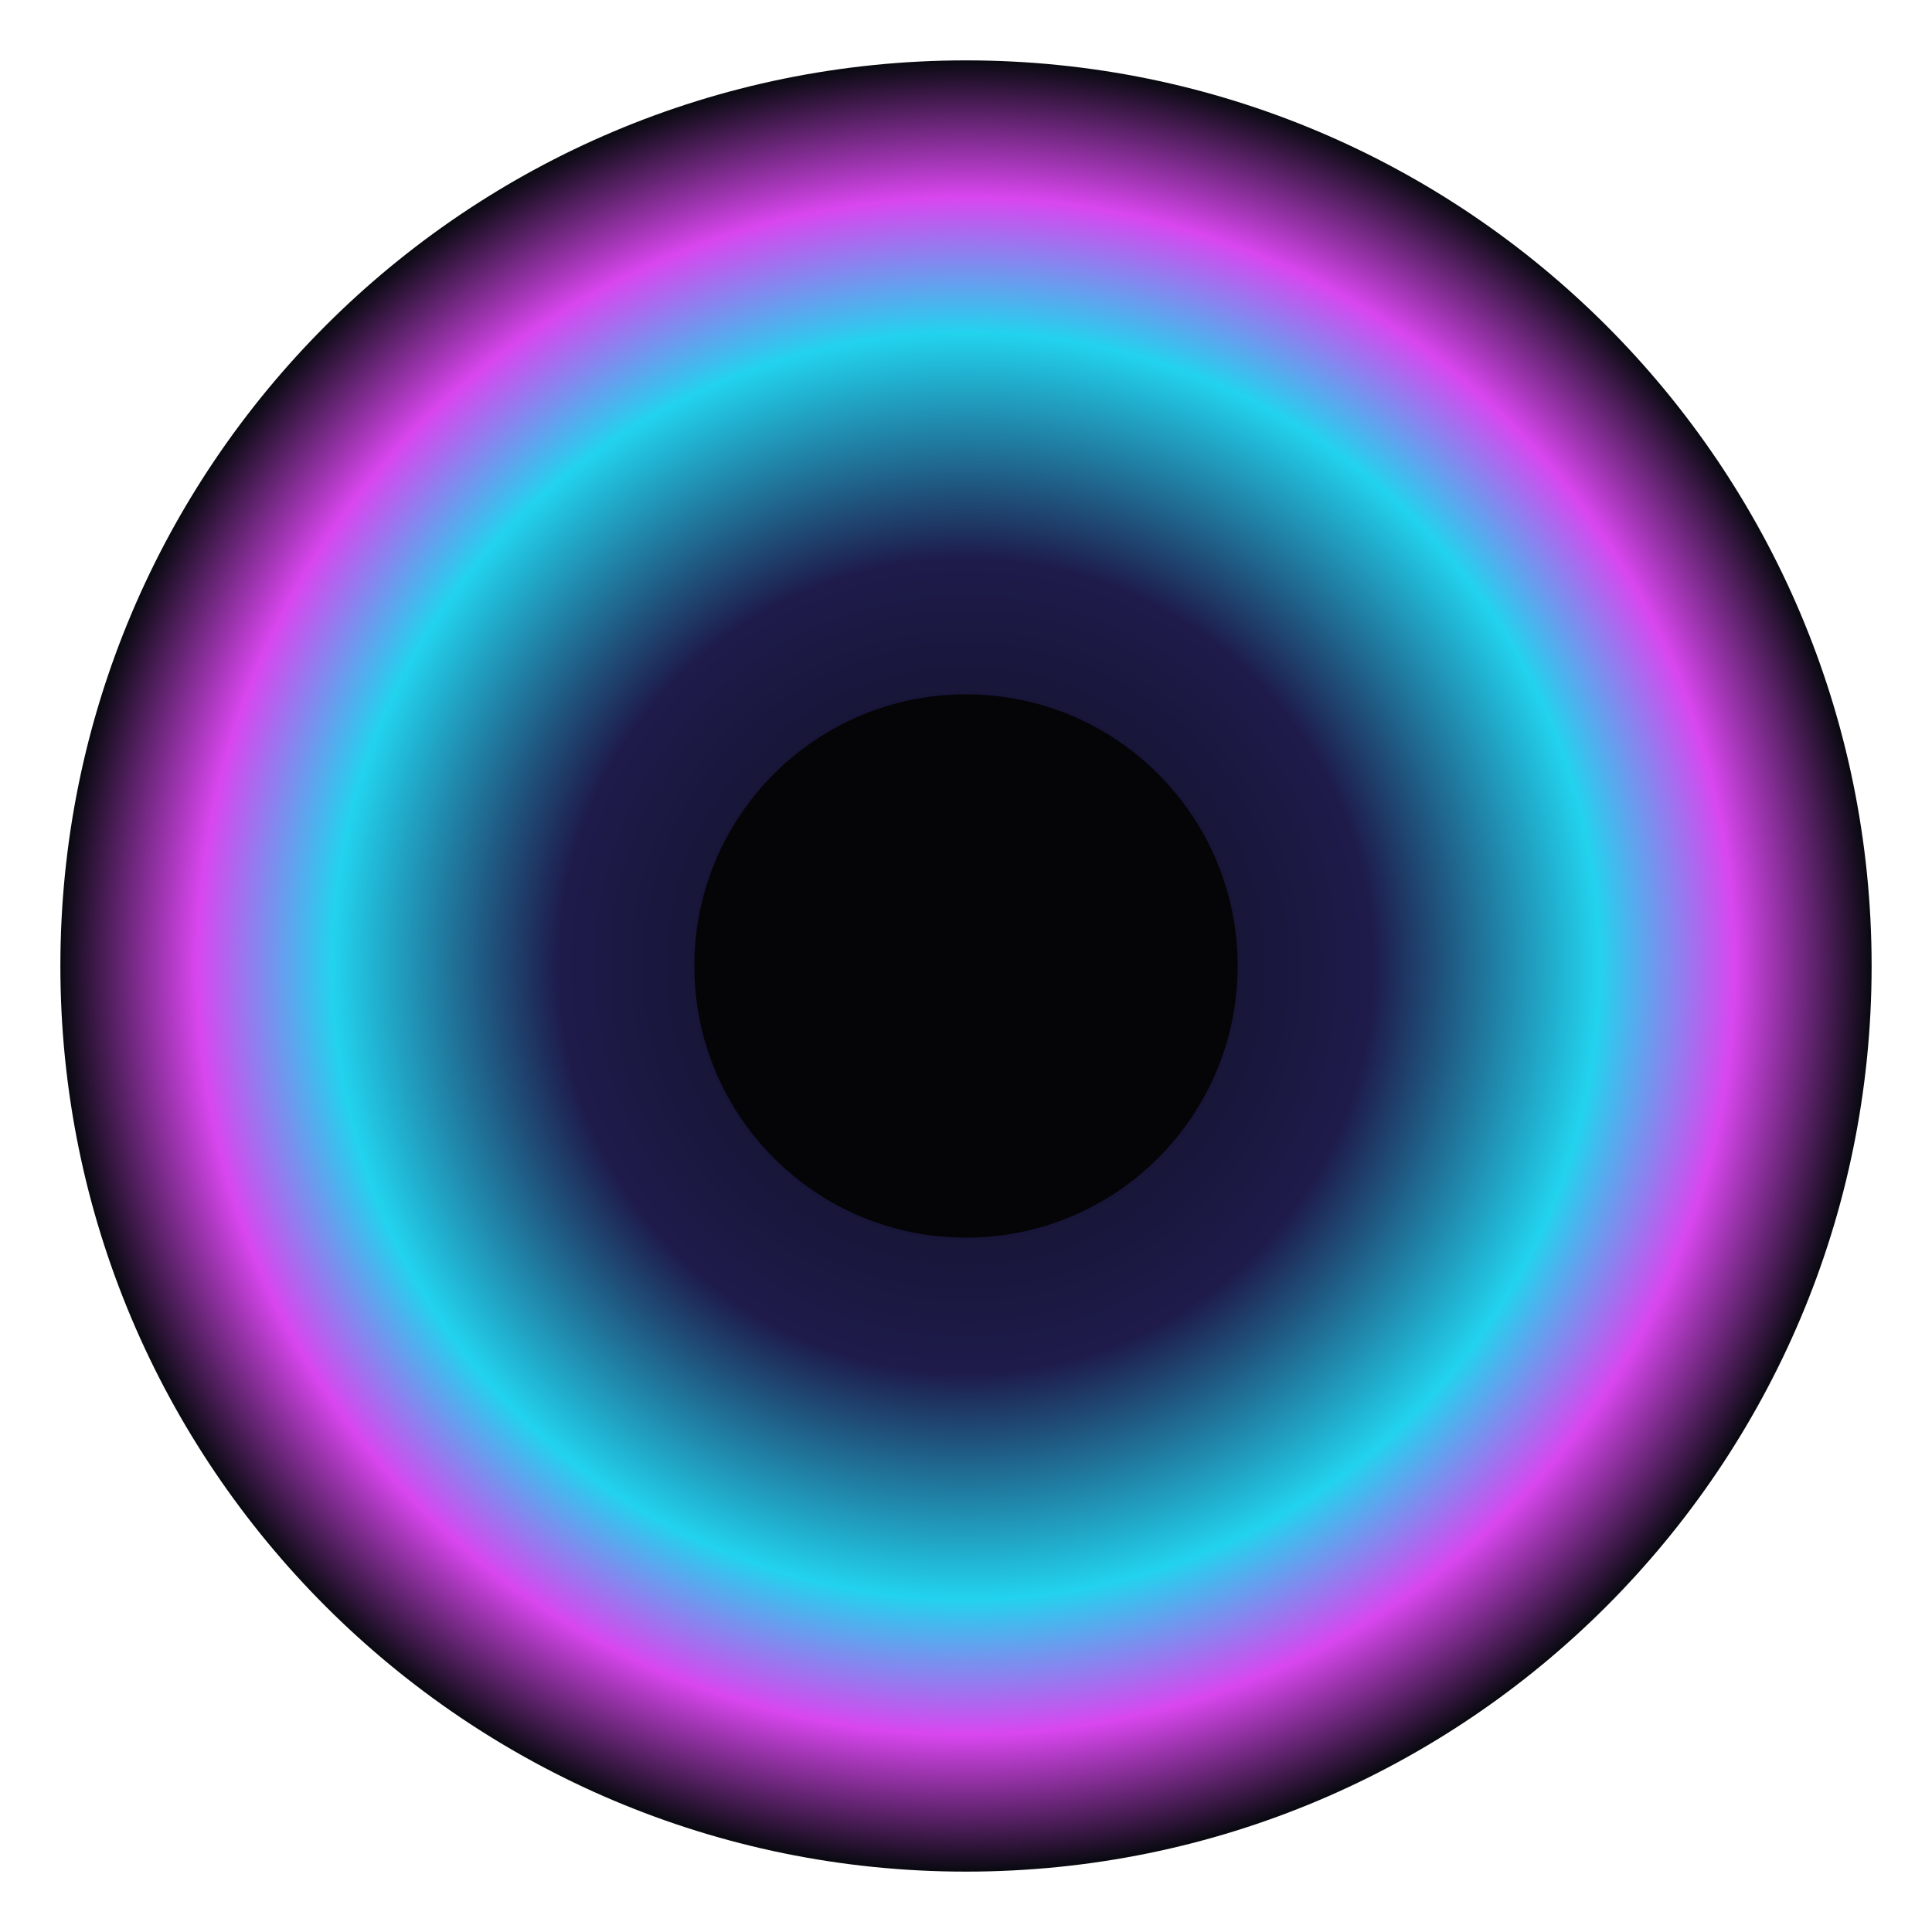
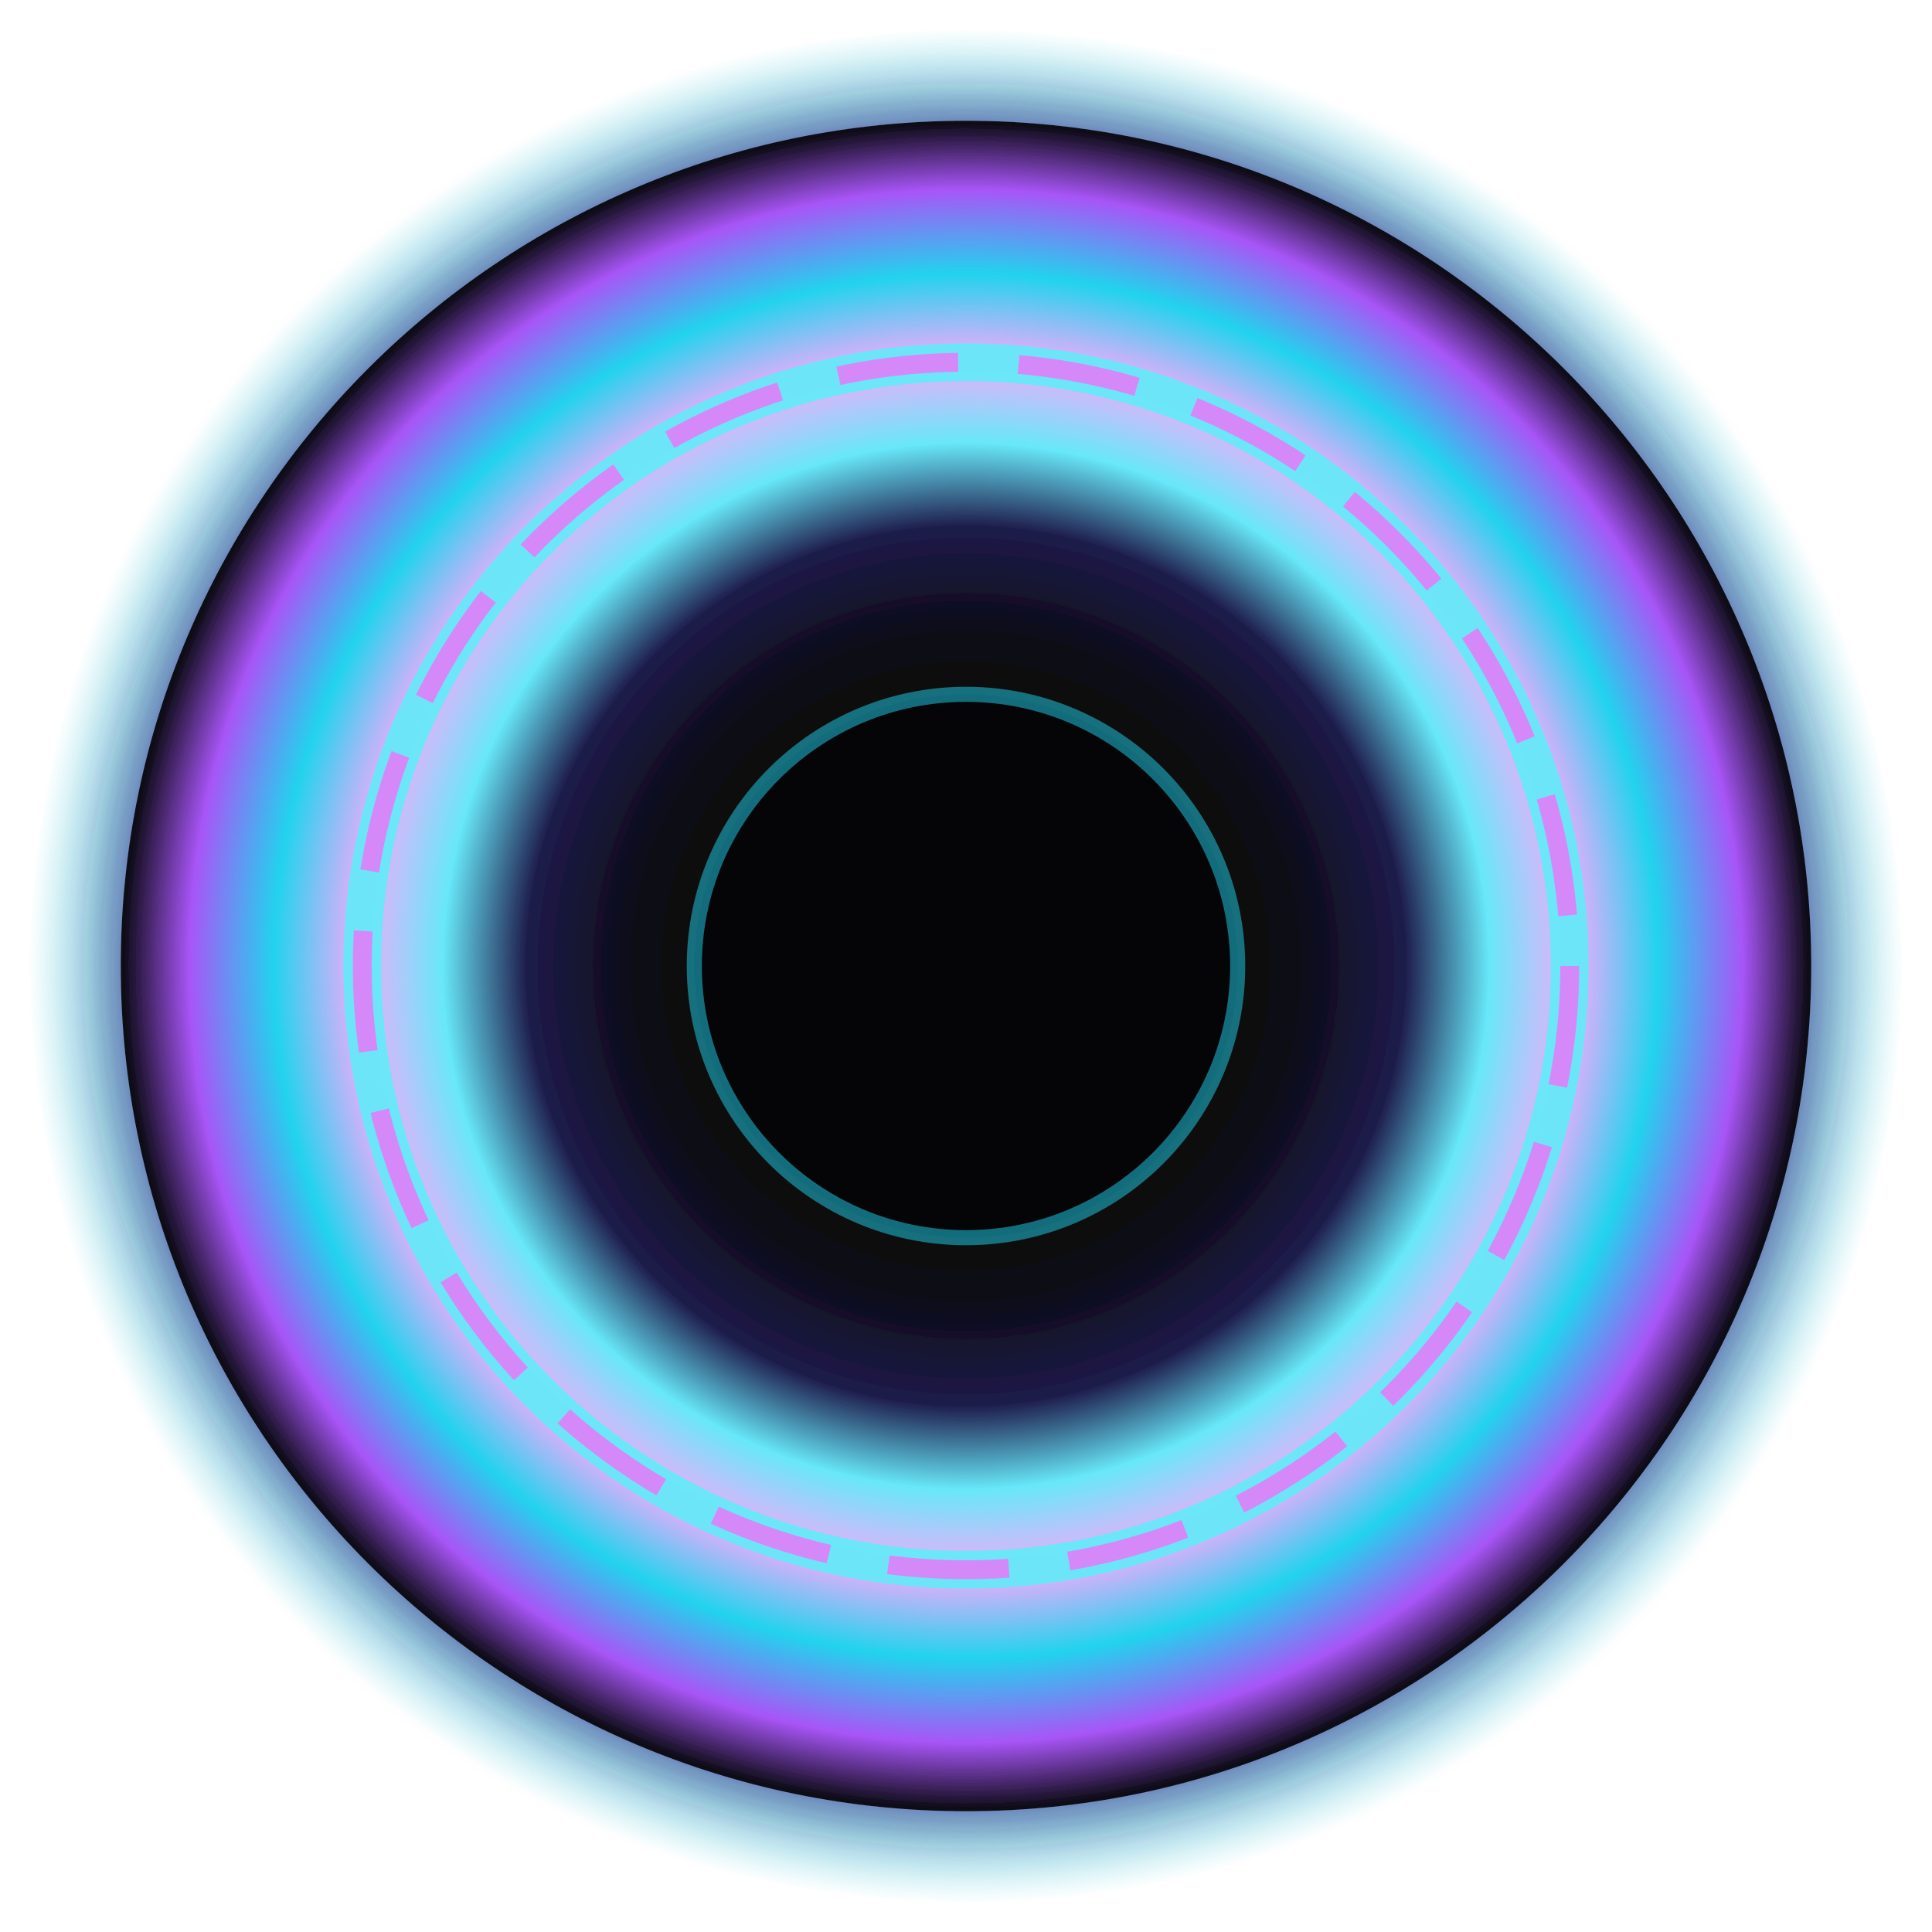
<svg xmlns="http://www.w3.org/2000/svg" width="128" height="128" viewBox="0 0 128 128">
  <defs>
-     <radialGradient id="g" cx="50%" cy="50%" r="50%">
-       <stop offset="0%" stop-color="#0a0a12" />
-       <stop offset="45%" stop-color="#1e1b4b" />
-       <stop offset="70%" stop-color="#22d3ee" />
-       <stop offset="85%" stop-color="#d946ef" />
+     <radialGradient id="glow" cx="50%" cy="50%" r="50%">
+       <stop offset="0%" stop-color="#22d3ee" stop-opacity="0" />
+       <stop offset="55%" stop-color="#22d3ee" stop-opacity="0.15" />
+       <stop offset="75%" stop-color="#e879f9" stop-opacity="0.45" />
+       <stop offset="90%" stop-color="#22d3ee" stop-opacity="0.55" />
+       <stop offset="100%" stop-color="#22d3ee" stop-opacity="0" />
+     </radialGradient>
+     <radialGradient id="disk" cx="50%" cy="50%" r="50%">
+       <stop offset="0%" stop-color="#050508" />
+       <stop offset="38%" stop-color="#0a0a12" />
+       <stop offset="52%" stop-color="#1e1b4b" />
+       <stop offset="62%" stop-color="#67e8f9" />
+       <stop offset="72%" stop-color="#f0abfc" />
+       <stop offset="82%" stop-color="#22d3ee" />
+       <stop offset="92%" stop-color="#a855f7" />
      <stop offset="100%" stop-color="#0a0a12" />
    </radialGradient>
+     <filter id="softGlow" x="-20%" y="-20%" width="140%" height="140%">
+       <feGaussianBlur stdDeviation="2.5" result="blur" />
+       <feMerge>
+         <feMergeNode in="blur" />
+         <feMergeNode in="SourceGraphic" />
+       </feMerge>
+     </filter>
  </defs>
-   <circle cx="64" cy="64" r="60" fill="url(#g)" />
+   <circle cx="64" cy="64" r="62" fill="url(#glow)" />
+   <circle cx="64" cy="64" r="56" fill="url(#disk)" filter="url(#softGlow)" />
+   <circle cx="64" cy="64" r="40" fill="none" stroke="#67e8f9" stroke-width="2.5" opacity="0.95" />
+   <circle cx="64" cy="64" r="40" fill="none" stroke="#e879f9" stroke-width="1.25" opacity="0.85" stroke-dasharray="8 4" />
  <circle cx="64" cy="64" r="18" fill="#050508" />
+   <circle cx="64" cy="64" r="18" fill="none" stroke="#22d3ee" stroke-width="1" opacity="0.5" />
</svg>
